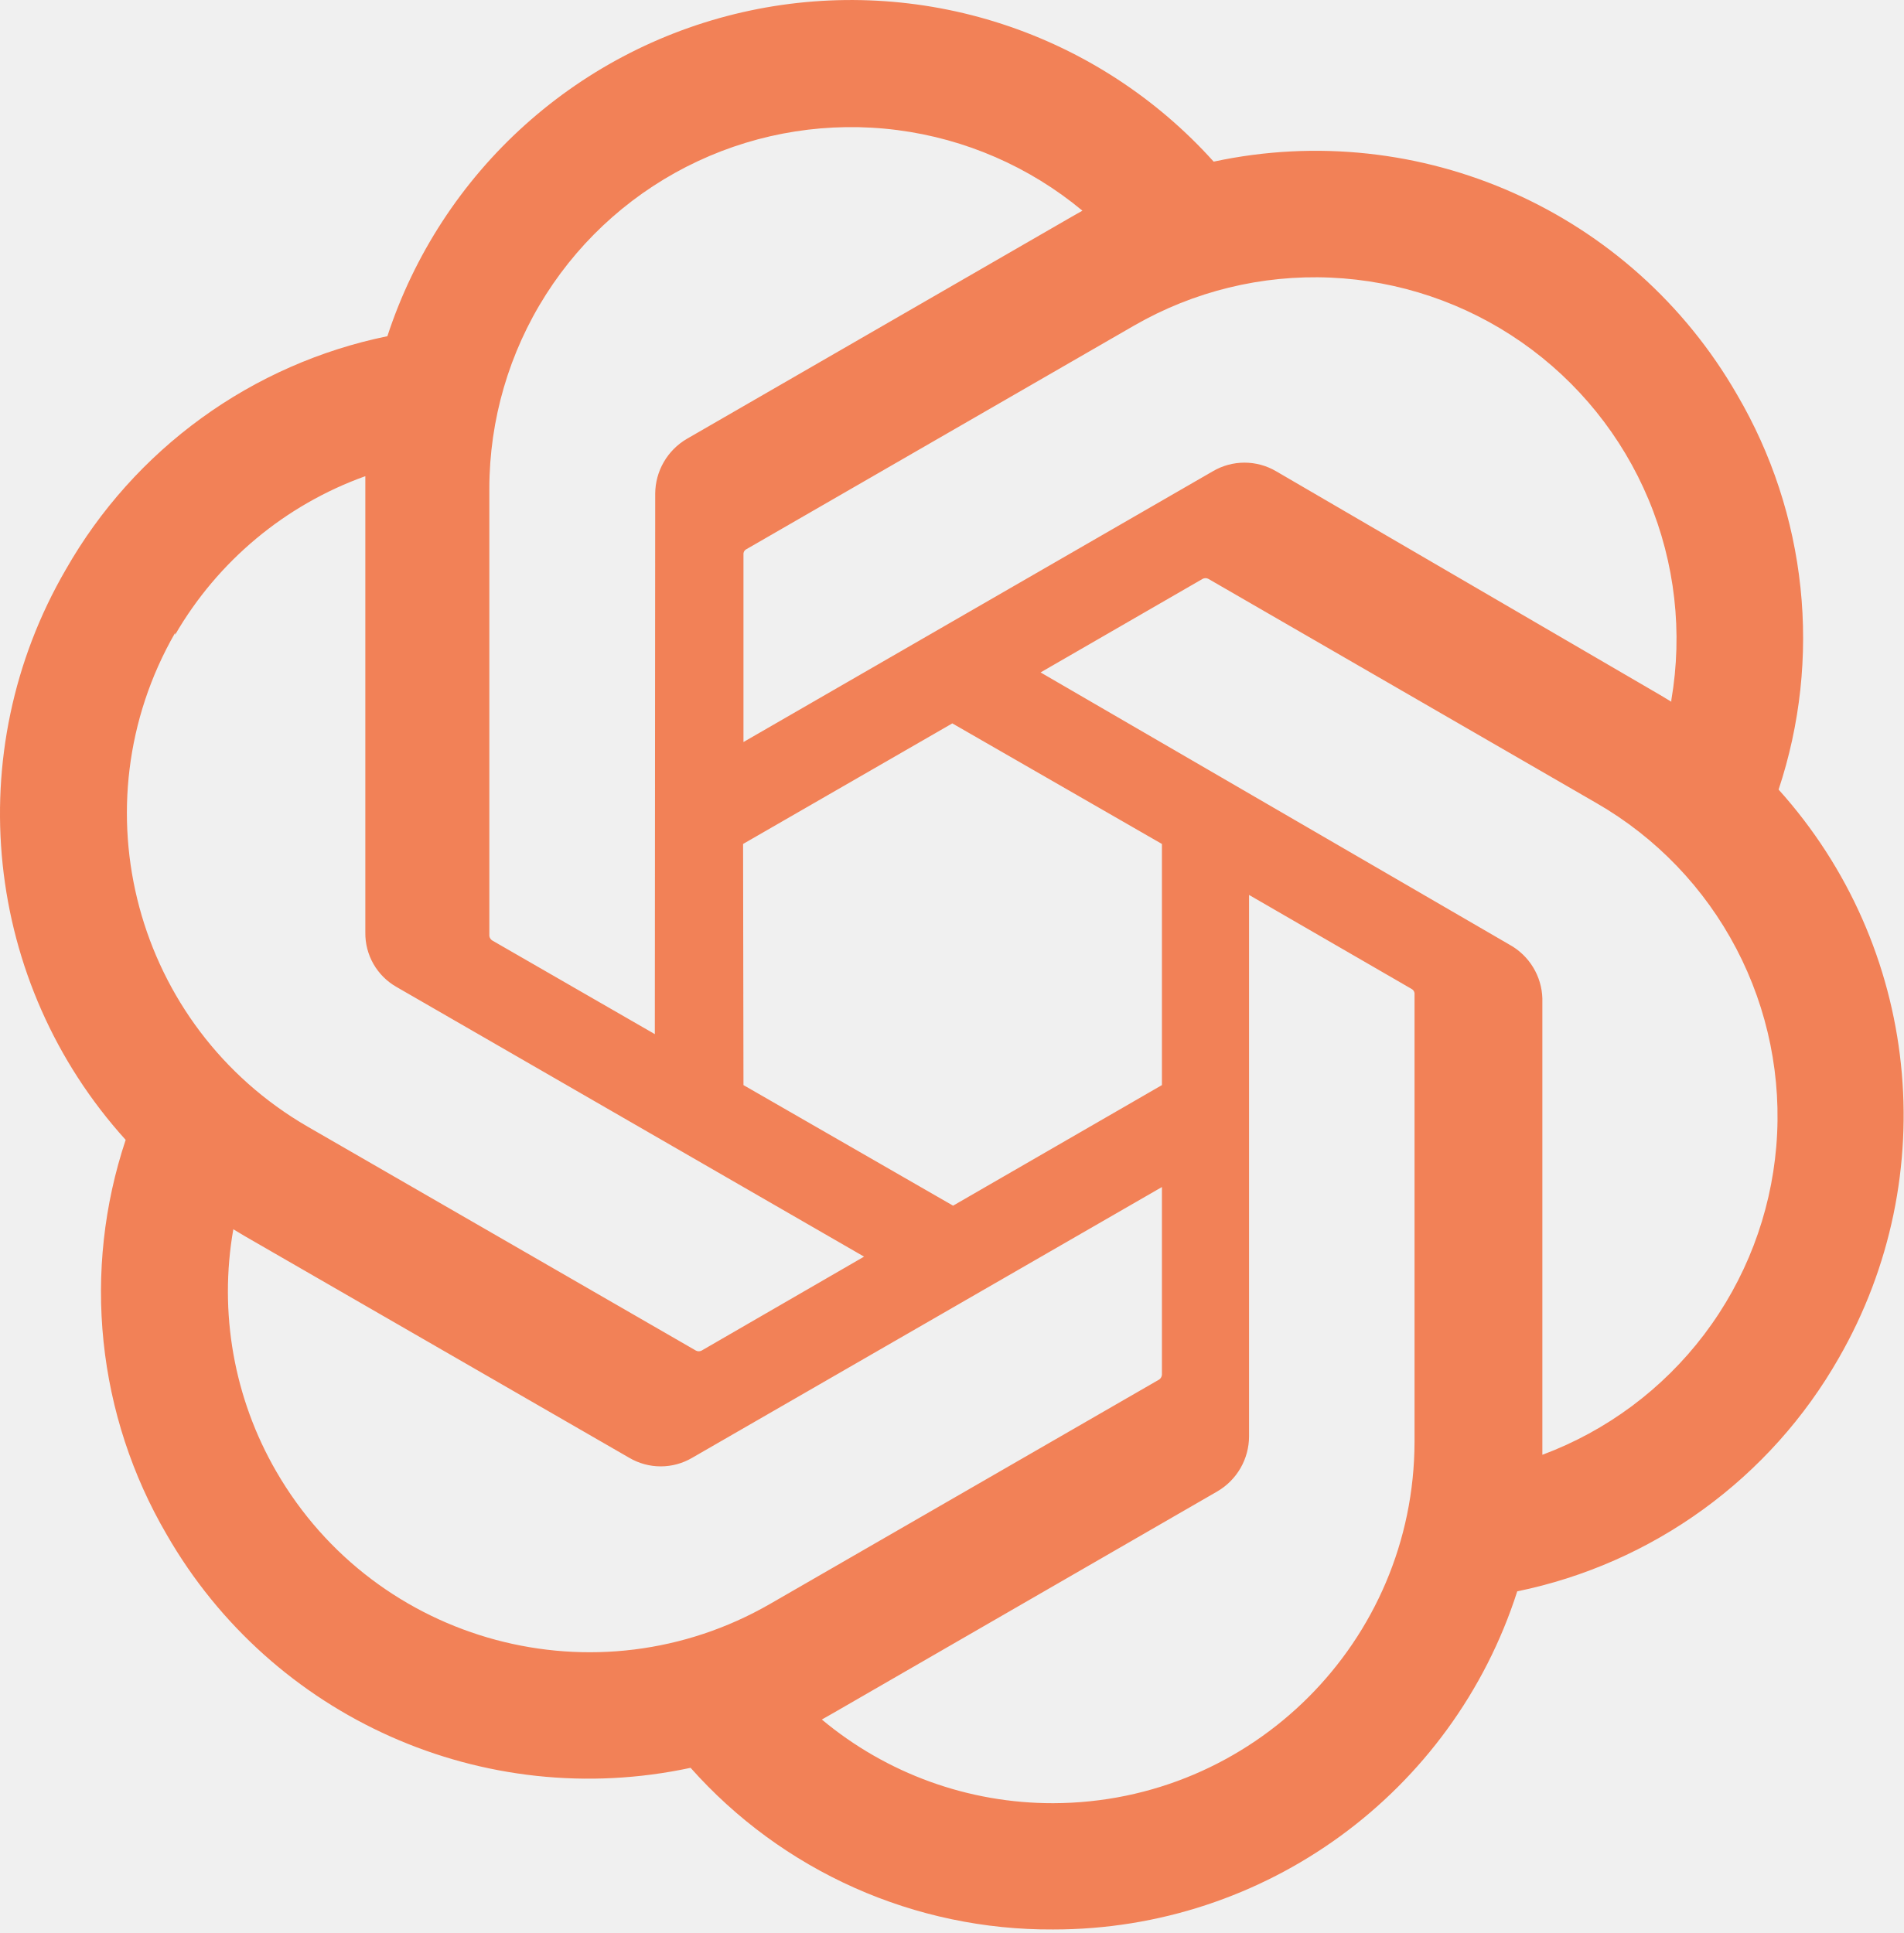
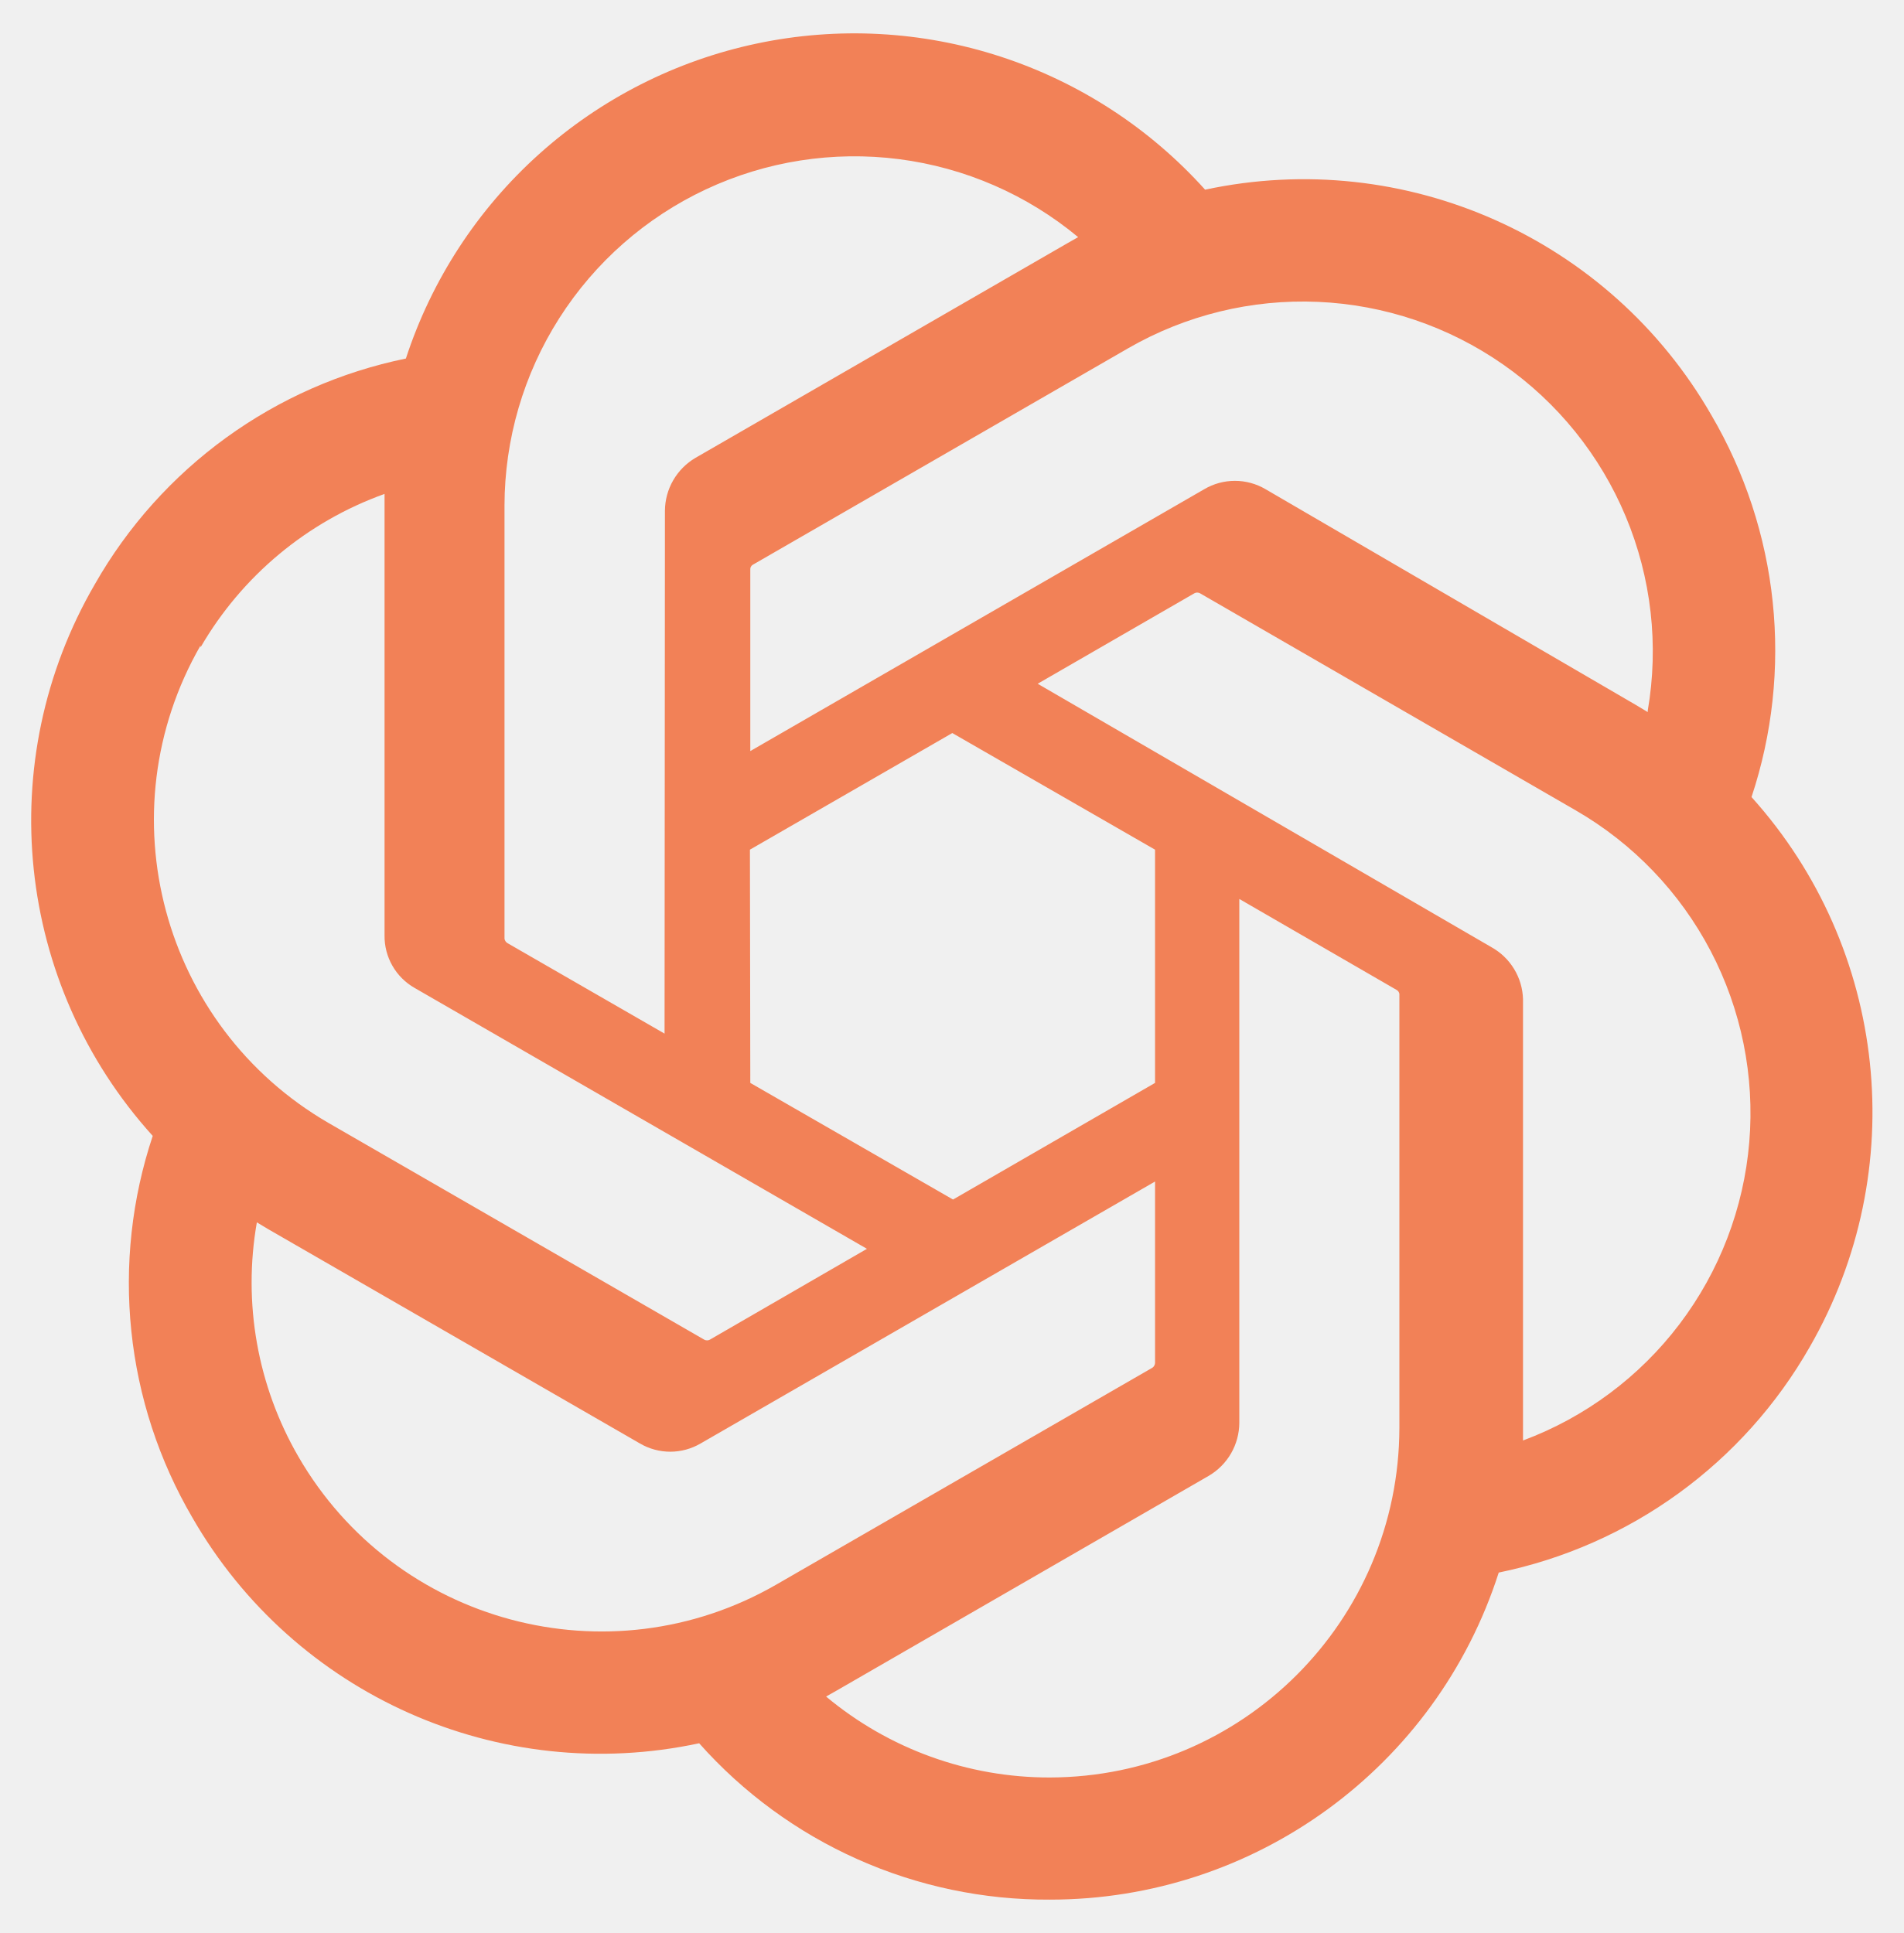
- <svg xmlns="http://www.w3.org/2000/svg" width="256" height="260" viewBox="0 0 256 260" fill="none">
-   <g clip-path="url(#clip0_419_30)">
-     <path d="M239.184 106.203C242.086 97.464 243.09 88.207 242.128 79.05C241.167 69.892 238.262 61.045 233.608 53.1C219.452 28.459 191 15.784 163.213 21.74C155.519 13.182 145.709 6.799 134.768 3.232C123.827 -0.335 112.139 -0.96 100.88 1.419C89.621 3.798 79.185 9.098 70.622 16.787C62.059 24.475 55.67 34.281 52.096 45.22C43.074 47.07 34.55 50.825 27.095 56.233C19.64 61.641 13.425 68.578 8.866 76.58C-5.444 101.182 -2.195 132.214 16.899 153.32C13.987 162.054 12.973 171.31 13.926 180.468C14.879 189.626 17.776 198.474 22.424 206.422C36.598 231.072 65.068 243.746 92.87 237.782C98.983 244.665 106.494 250.165 114.901 253.915C123.308 257.665 132.419 259.577 141.624 259.526C170.105 259.551 195.338 241.165 204.038 214.045C213.059 212.192 221.581 208.436 229.036 203.028C236.49 197.62 242.705 190.685 247.267 182.685C261.404 158.127 258.142 127.263 239.184 106.203ZM141.624 242.541C130.256 242.559 119.244 238.575 110.519 231.286L112.054 230.416L163.724 200.591C165.01 199.837 166.078 198.761 166.823 197.47C167.567 196.178 167.963 194.715 167.971 193.224V120.374L189.816 133.01C190.034 133.121 190.186 133.33 190.225 133.573V193.94C190.169 220.758 168.442 242.485 141.624 242.541ZM37.158 197.931C31.457 188.087 29.41 176.547 31.377 165.342L32.911 166.263L84.633 196.089C85.913 196.84 87.37 197.236 88.854 197.236C90.338 197.236 91.794 196.84 93.074 196.089L156.255 159.664V184.885C156.249 185.016 156.214 185.143 156.152 185.258C156.09 185.374 156.003 185.473 155.897 185.55L103.562 215.734C80.305 229.132 50.592 221.165 37.158 197.931ZM23.549 85.38C29.29 75.472 38.352 67.915 49.129 64.047V125.437C49.11 126.92 49.489 128.382 50.227 129.669C50.965 130.955 52.034 132.021 53.324 132.753L116.198 169.025L94.353 181.661C94.235 181.724 94.103 181.756 93.97 181.756C93.836 181.756 93.704 181.724 93.586 181.661L41.353 151.53C18.142 138.076 10.182 108.386 23.549 85.125V85.38ZM203.015 127.075L139.935 90.445L161.73 77.86C161.848 77.797 161.98 77.764 162.114 77.764C162.248 77.764 162.38 77.797 162.498 77.86L214.731 108.044C222.718 112.652 229.228 119.437 233.503 127.607C237.778 135.777 239.641 144.994 238.874 154.182C238.107 163.371 234.741 172.152 229.171 179.5C223.601 186.847 216.055 192.459 207.415 195.679V134.288C207.37 132.807 206.941 131.364 206.169 130.1C205.398 128.835 204.311 127.793 203.015 127.075ZM224.757 94.385L223.222 93.463L171.603 63.382C170.316 62.627 168.85 62.228 167.357 62.228C165.864 62.228 164.399 62.627 163.111 63.382L99.98 99.808V74.587C99.967 74.459 99.988 74.329 100.042 74.212C100.096 74.095 100.181 73.995 100.287 73.922L152.52 43.789C160.526 39.177 169.679 36.94 178.909 37.34C188.139 37.739 197.064 40.758 204.641 46.044C212.219 51.33 218.134 58.663 221.696 67.188C225.258 75.712 226.32 85.075 224.756 94.18V94.385H224.757ZM88.061 139.097L66.216 126.512C66.107 126.446 66.014 126.357 65.943 126.251C65.872 126.145 65.825 126.024 65.806 125.898V65.685C65.818 56.448 68.46 47.405 73.422 39.614C78.384 31.823 85.461 25.605 93.827 21.688C102.192 17.771 111.5 16.316 120.662 17.494C129.823 18.672 138.461 22.433 145.563 28.339L144.028 29.209L92.358 59.034C91.072 59.788 90.005 60.864 89.26 62.156C88.516 63.447 88.12 64.91 88.112 66.401L88.061 139.098V139.097ZM99.929 113.517L128.067 97.3L156.255 113.518V145.952L128.169 162.17L99.981 145.952L99.929 113.517Z" fill="#F28157" />
+ <svg xmlns="http://www.w3.org/2000/svg" xmlns:xlink="http://www.w3.org/1999/xlink" version="1.1" id="Layer_1" x="0px" y="0px" width="256px" height="260px" viewBox="0 0 256 260" enable-background="new 0 0 256 260" xml:space="preserve">
+   <g>
+     <defs>
+       <rect id="SVGID_1_" width="256" height="260" />
+     </defs>
+     <clipPath id="SVGID_2_">
+       <use xlink:href="#SVGID_1_" overflow="visible" />
+     </clipPath>
+     <g clip-path="url(#SVGID_2_)">
+       <path fill="#F28157" d="M235.542,107.21c2.808-8.452,3.778-17.406,2.848-26.264c-0.929-8.858-3.739-17.415-8.241-25.1    c-13.691-23.834-41.212-36.094-68.089-30.333c-7.441-8.278-16.931-14.452-27.514-17.902c-10.582-3.45-21.887-4.055-32.778-1.753    c-10.89,2.301-20.984,7.428-29.267,14.864S58.039,37.644,54.583,48.225c-8.727,1.79-16.972,5.421-24.182,10.652    s-13.223,11.94-17.632,19.681c-13.841,23.796-10.699,53.812,7.77,74.227c-2.817,8.448-3.798,17.401-2.876,26.258    c0.921,8.858,3.724,17.418,8.22,25.104c13.709,23.843,41.247,36.102,68.139,30.333c5.913,6.657,13.178,11.978,21.309,15.604    c8.132,3.627,16.944,5.477,25.848,5.427c27.549,0.024,51.955-17.759,60.37-43.991c8.725-1.792,16.969-5.425,24.18-10.656    c7.21-5.23,13.221-11.938,17.634-19.676C257.035,157.434,253.88,127.58,235.542,107.21z M141.178,239.083    c-10.996,0.017-21.646-3.836-30.086-10.887l1.485-0.842l49.978-28.848c1.243-0.729,2.276-1.77,2.997-3.019    c0.719-1.25,1.103-2.665,1.11-4.106v-70.465l21.13,12.222c0.211,0.107,0.357,0.31,0.395,0.545v58.39    C188.133,218.013,167.117,239.028,141.178,239.083z M40.134,195.935c-5.515-9.522-7.495-20.685-5.592-31.522l1.484,0.892    l50.028,28.849c1.238,0.726,2.647,1.109,4.082,1.109c1.435,0,2.845-0.384,4.083-1.109l61.111-35.232v24.395    c-0.005,0.127-0.039,0.25-0.099,0.361c-0.061,0.112-0.145,0.208-0.247,0.282l-50.621,29.196    C81.867,226.112,53.127,218.407,40.134,195.935z M26.97,87.069c5.553-9.583,14.318-16.893,24.743-20.634v59.379    c-0.019,1.434,0.347,2.848,1.061,4.093c0.713,1.244,1.749,2.275,2.996,2.983l60.815,35.084l-21.13,12.222    c-0.114,0.062-0.241,0.092-0.371,0.092s-0.257-0.03-0.371-0.092l-50.523-29.145c-22.451-13.013-30.15-41.73-17.221-64.229V87.069z     M200.559,127.398l-61.014-35.43l21.081-12.172c0.113-0.061,0.241-0.093,0.37-0.093c0.13,0,0.258,0.032,0.372,0.093l50.521,29.195    c7.726,4.457,14.023,11.02,18.158,18.922c4.134,7.902,5.937,16.817,5.195,25.704c-0.742,8.889-3.998,17.382-9.386,24.489    c-5.387,7.107-12.687,12.534-21.043,15.649v-59.381c-0.044-1.433-0.458-2.828-1.206-4.051    C202.863,129.101,201.812,128.093,200.559,127.398z M221.588,95.779l-1.483-0.892l-49.929-29.095    c-1.245-0.731-2.664-1.116-4.107-1.116c-1.445,0-2.862,0.385-4.106,1.116l-61.064,35.232V76.629    c-0.013-0.124,0.008-0.249,0.06-0.362s0.134-0.21,0.237-0.281l50.522-29.146c7.743-4.461,16.598-6.625,25.525-6.238    c8.927,0.386,17.561,3.306,24.889,8.419c7.33,5.112,13.051,12.206,16.496,20.451c3.445,8.246,4.474,17.301,2.96,26.108    L221.588,95.779L221.588,95.779z M89.369,139.027L68.24,126.854c-0.105-0.064-0.196-0.15-0.264-0.253s-0.114-0.22-0.132-0.342    V68.019c0.012-8.935,2.567-17.681,7.366-25.217c4.799-7.536,11.646-13.55,19.736-17.339c8.091-3.789,17.095-5.195,25.957-4.056    c8.861,1.139,17.216,4.777,24.085,10.489l-1.484,0.842L93.526,61.586c-1.244,0.73-2.276,1.771-2.997,3.02    c-0.72,1.249-1.103,2.664-1.11,4.106L89.369,139.027L89.369,139.027z M100.849,114.285l27.216-15.686l27.264,15.687v31.372    l-27.166,15.687l-27.264-15.687L100.849,114.285z" />
+     </g>
  </g>
-   <defs>
-     <clipPath id="clip0_419_30">
-       <rect width="256" height="260" fill="white" />
-     </clipPath>
-   </defs>
</svg>
